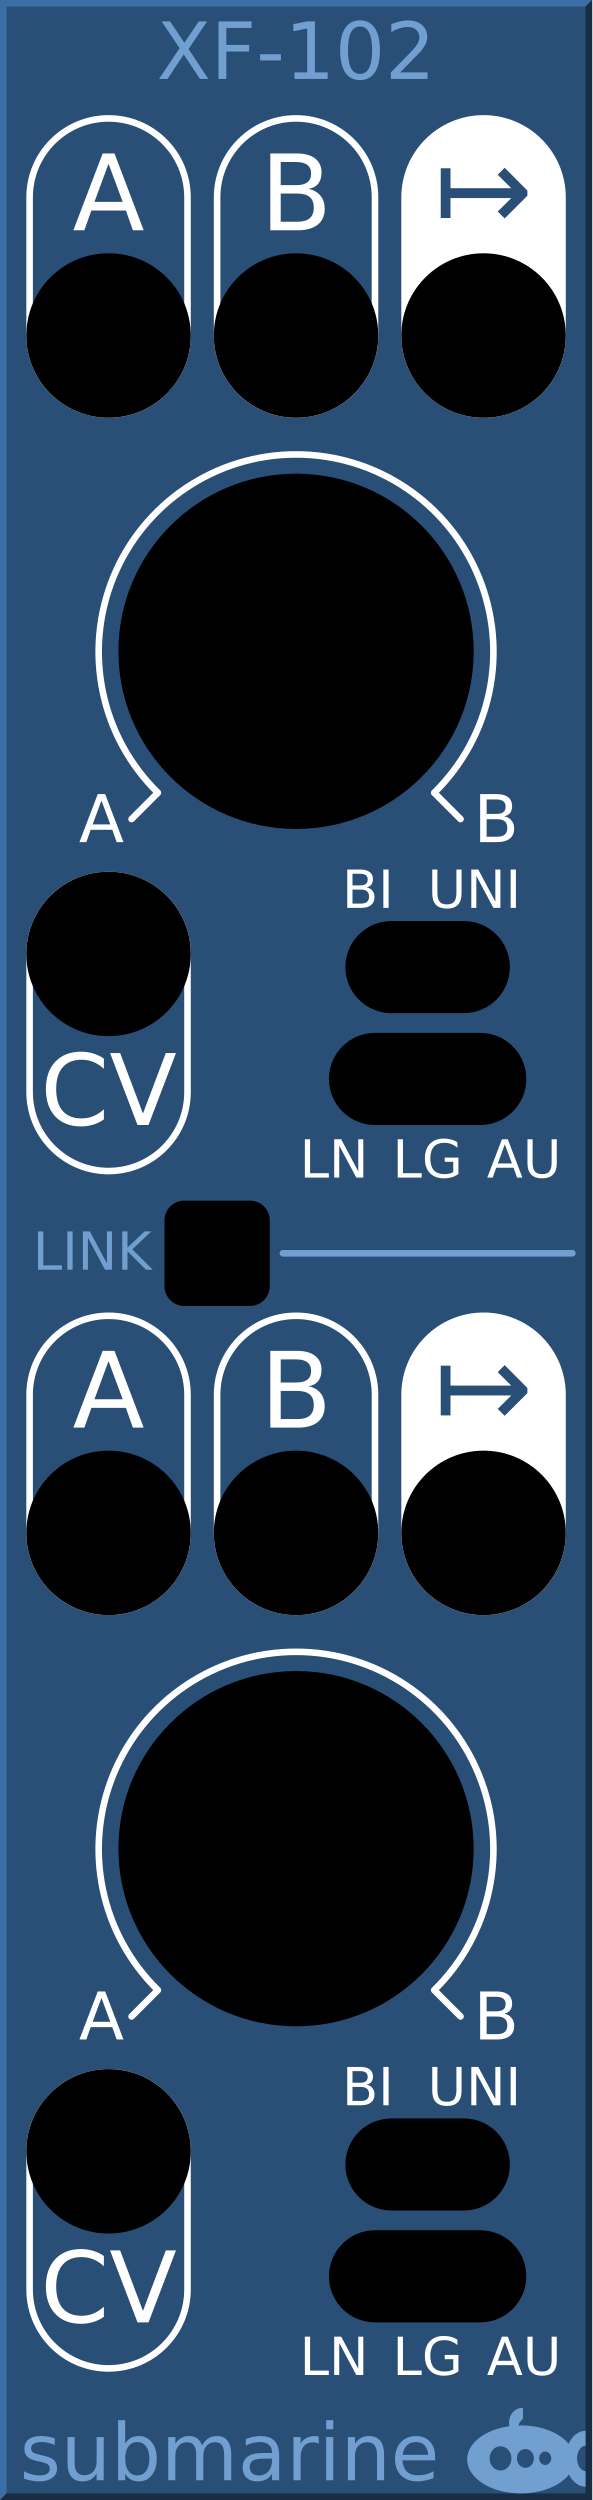
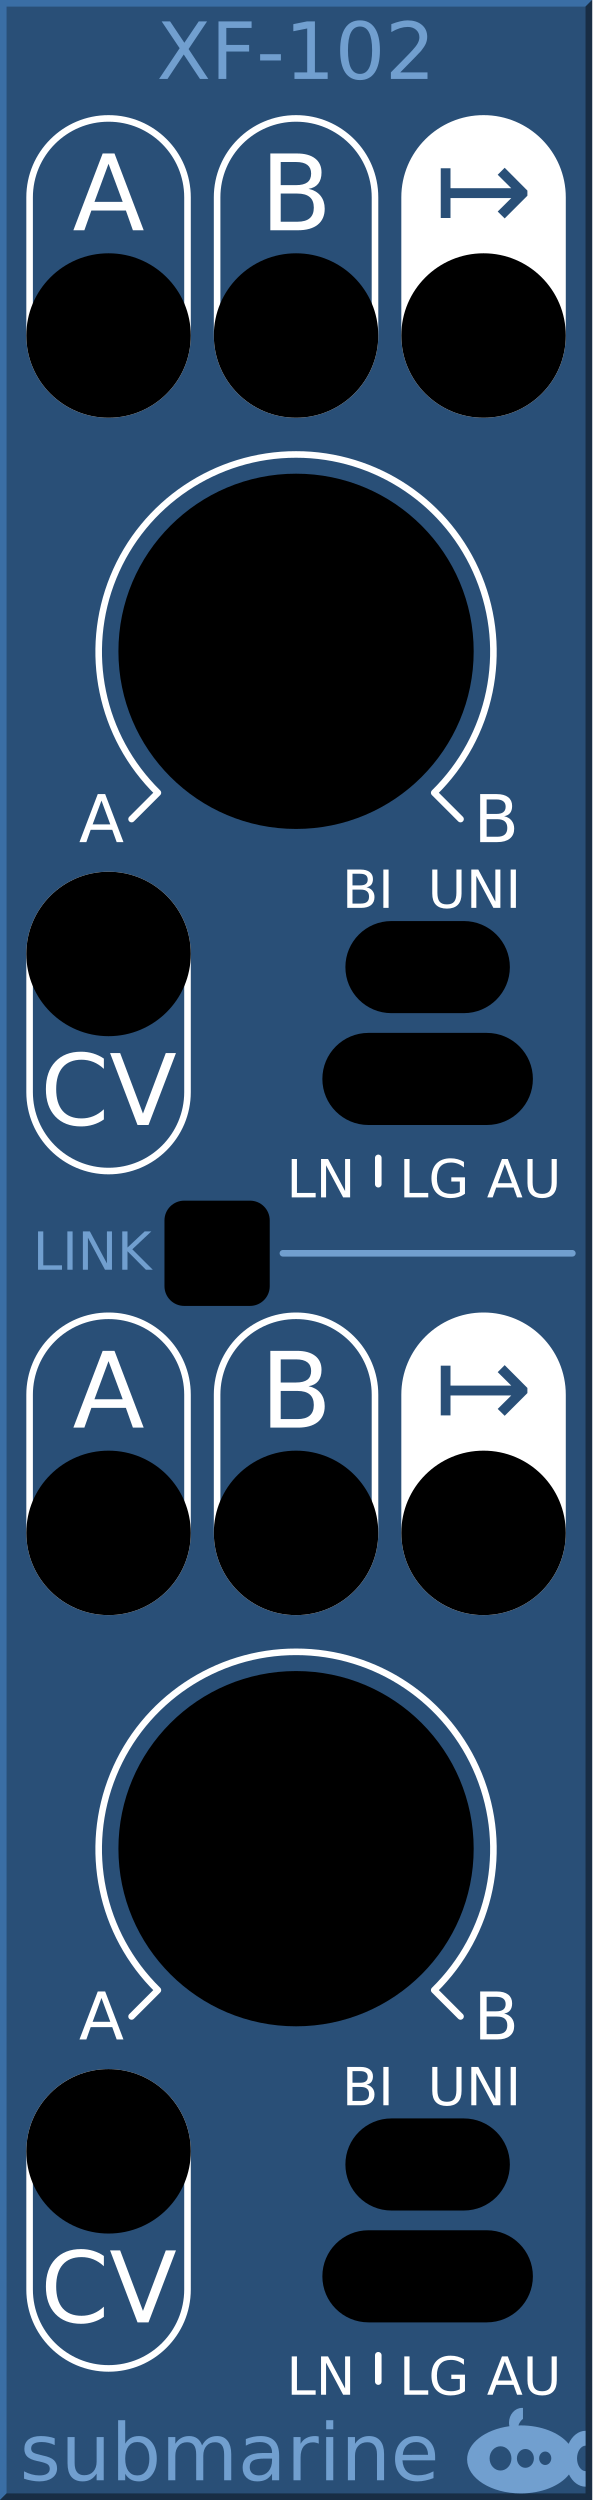
<svg xmlns="http://www.w3.org/2000/svg" width="90px" height="380px" version="1.1" id="svg4652">
  <defs id="defs4213" />
  <g id="background">
    <rect x="0" y="0" width="90" height="380" style="fill:#294f77;stroke:none;" id="rect4255" />
    <path style="fill:#3a6ea5;fill-rule:nonzero;stroke:none" d="m 0 380 v -380 h 90 l -1 1 h -88 v 378 z" id="path4656" />
    <path style="fill:#182d44;fill-rule:nonzero;stroke:none" d="m 0 380 h 90 v -380 l -1 1 v 378 h -88 z" id="path4658" />
  </g>
  <g id="logo" fill="#719fcf" font-family="DejaVu Sans" font-size="12">
    <path d="m 79.354,366 a 1.985,2.252 0 0 0 -1.985,2.252 1.985,2.252 0 0 0 0.059,0.532 A 8.169,5.169 0 0 0 71,373.831 8.169,5.169 0 0 0 79.169,379 8.169,5.169 0 0 0 86.483,376.12 3.046,4.248 0 0 0 89,377.976 l 0,-2.358 A 1.338,1.945 0 0 1 87.708,373.677 1.338,1.945 0 0 1 89,371.735 l 0,-2.254 a 3.046,4.248 0 0 0 -2.574,1.979 8.169,5.169 0 0 0 -7.257,-2.798 8.169,5.169 0 0 0 -0.373,0.012 1.754,2.047 0 0 1 0.696,-1.002 l 0,-1.666 A 1.985,2.252 0 0 0 79.354,366 Z m -3.277,5.835 a 1.662,1.843 0 0 1 1.662,1.843 1.662,1.843 0 0 1 -1.662,1.843 1.662,1.843 0 0 1 -1.661,-1.843 1.662,1.843 0 0 1 1.661,-1.843 z m 3.785,0.409 a 1.292,1.433 0 0 1 1.292,1.433 1.292,1.433 0 0 1 -1.292,1.433 1.292,1.433 0 0 1 -1.292,-1.433 1.292,1.433 0 0 1 1.292,-1.433 z m 3.009,0.389 a 0.923,1.024 0 0 1 0.923,1.024 0.923,1.024 0 0 1 -0.923,1.024 0.923,1.024 0 0 1 -0.923,-1.024 0.923,1.024 0 0 1 0.923,-1.024 z" id="path4136" />
    <text x="3" y="377" id="text4662">submarine</text>
    <text x="45" y="12" text-anchor="middle">XF-102</text>
  </g>
  <g id="group1" font-family="DejaVu Sans" font-size="8" stroke="#ffffff" stroke-width="1" stroke-linecap="round" stroke-linejoin="round" fill="none">
    <line x1="43" y1="190.5" x2="87" y2="190.5" stroke="#719fcf" />
+     <line x1="57.5" y1="176" x2="57.5" y2="180" />
    <rect x="4.5" y="18" width="24" height="45" rx="12" ry="12" />
    <rect x="33" y="18" width="24" height="45" rx="12" ry="12" />
    <rect x="61.5" y="18" width="24" height="45" rx="12" ry="12" fill="#ffffff" />
    <path d="M 20 124.5 l 4 -4 A 30 30 0 1 1 66 120.5 l 4 4" />
+     <line x1="57.5" y1="358" x2="57.5" y2="362" />
    <rect x="4.5" y="133" width="24" height="45" rx="12" ry="12" />
    <rect x="4.5" y="200" width="24" height="45" rx="12" ry="12" />
    <rect x="33" y="200" width="24" height="45" rx="12" ry="12" />
    <rect x="61.5" y="200" width="24" height="45" rx="12" ry="12" fill="#ffffff" />
    <path d="M 20 306.5 l 4 -4 A 30 30 0 1 1 66 302.5 l 4 4" />
    <rect x="4.5" y="315" width="24" height="45" rx="12" ry="12" />
    <g fill="#ffffff" stroke="none">
      <text x="16.5" y="35" text-anchor="middle" font-size="16">A</text>
      <text x="45" y="35" text-anchor="middle" font-size="16">B</text>
      <text x="73.5" y="35" text-anchor="middle" font-size="18" fill="#294f77">↦</text>
      <text x="12" y="128" font-size="10">A</text>
      <text x="72" y="128" font-size="10">B</text>
      <text x="16.5" y="171" text-anchor="middle" font-size="15">CV</text>
      <text x="52" y="138">BI</text>
      <text x="65" y="138">UNI</text>
-       <text x="56" y="179" text-anchor="end">LN</text>
-       <text x="65" y="179" text-anchor="middle">LG</text>
-       <text x="74" y="179">AU</text>
+       <text x="54" y="182" text-anchor="end">LN</text>
+       <text x="66" y="182" text-anchor="middle">LG</text>
+       <text x="74" y="182">AU</text>
      <text x="5" y="193" fill="#719fcf">LINK</text>
      <text x="16.5" y="217" text-anchor="middle" font-size="16">A</text>
      <text x="45" y="217" text-anchor="middle" font-size="16">B</text>
      <text x="73.5" y="217" text-anchor="middle" font-size="18" fill="#294f77">↦</text>
      <text x="12" y="310" font-size="10">A</text>
      <text x="72" y="310" font-size="10">B</text>
      <text x="16.5" y="353" text-anchor="middle" font-size="15">CV</text>
      <text x="52" y="320">BI</text>
      <text x="65" y="320">UNI</text>
-       <text x="56" y="361" text-anchor="end">LN</text>
-       <text x="65" y="361" text-anchor="middle">LG</text>
-       <text x="74" y="361">AU</text>
+       <text x="54" y="364" text-anchor="end">LN</text>
+       <text x="66" y="364" text-anchor="middle">LG</text>
+       <text x="74" y="364">AU</text>
    </g>
  </g>
  <g id="cutout" fill="#000000">
    <circle cx="16.5" cy="51" r="12.5" />
    <circle cx="45" cy="51" r="12.5" />
    <circle cx="73.5" cy="51" r="12.5" />
    <circle cx="45" cy="99" r="27" />
    <circle cx="16.5" cy="145" r="12.5" />
    <rect x="52.5" y="140" width="25" height="14" rx="7" ry="7" />
-     <rect x="50" y="157" width="30" height="14" rx="7" ry="7" />
+     <rect x="49" y="157" width="32" height="14" rx="7" ry="7" />
    <rect x="25" y="182.5" width="16" height="16" rx="3" ry="3" />
    <circle cx="16.5" cy="233" r="12.5" />
    <circle cx="45" cy="233" r="12.5" />
    <circle cx="73.5" cy="233" r="12.5" />
    <circle cx="45" cy="281" r="27" />
    <circle cx="16.5" cy="327" r="12.5" />
    <rect x="52.5" y="322" width="25" height="14" rx="7" ry="7" />
-     <rect x="50" y="339" width="30" height="14" rx="7" ry="7" />
+     <rect x="49" y="339" width="32" height="14" rx="7" ry="7" />
  </g>
</svg>
